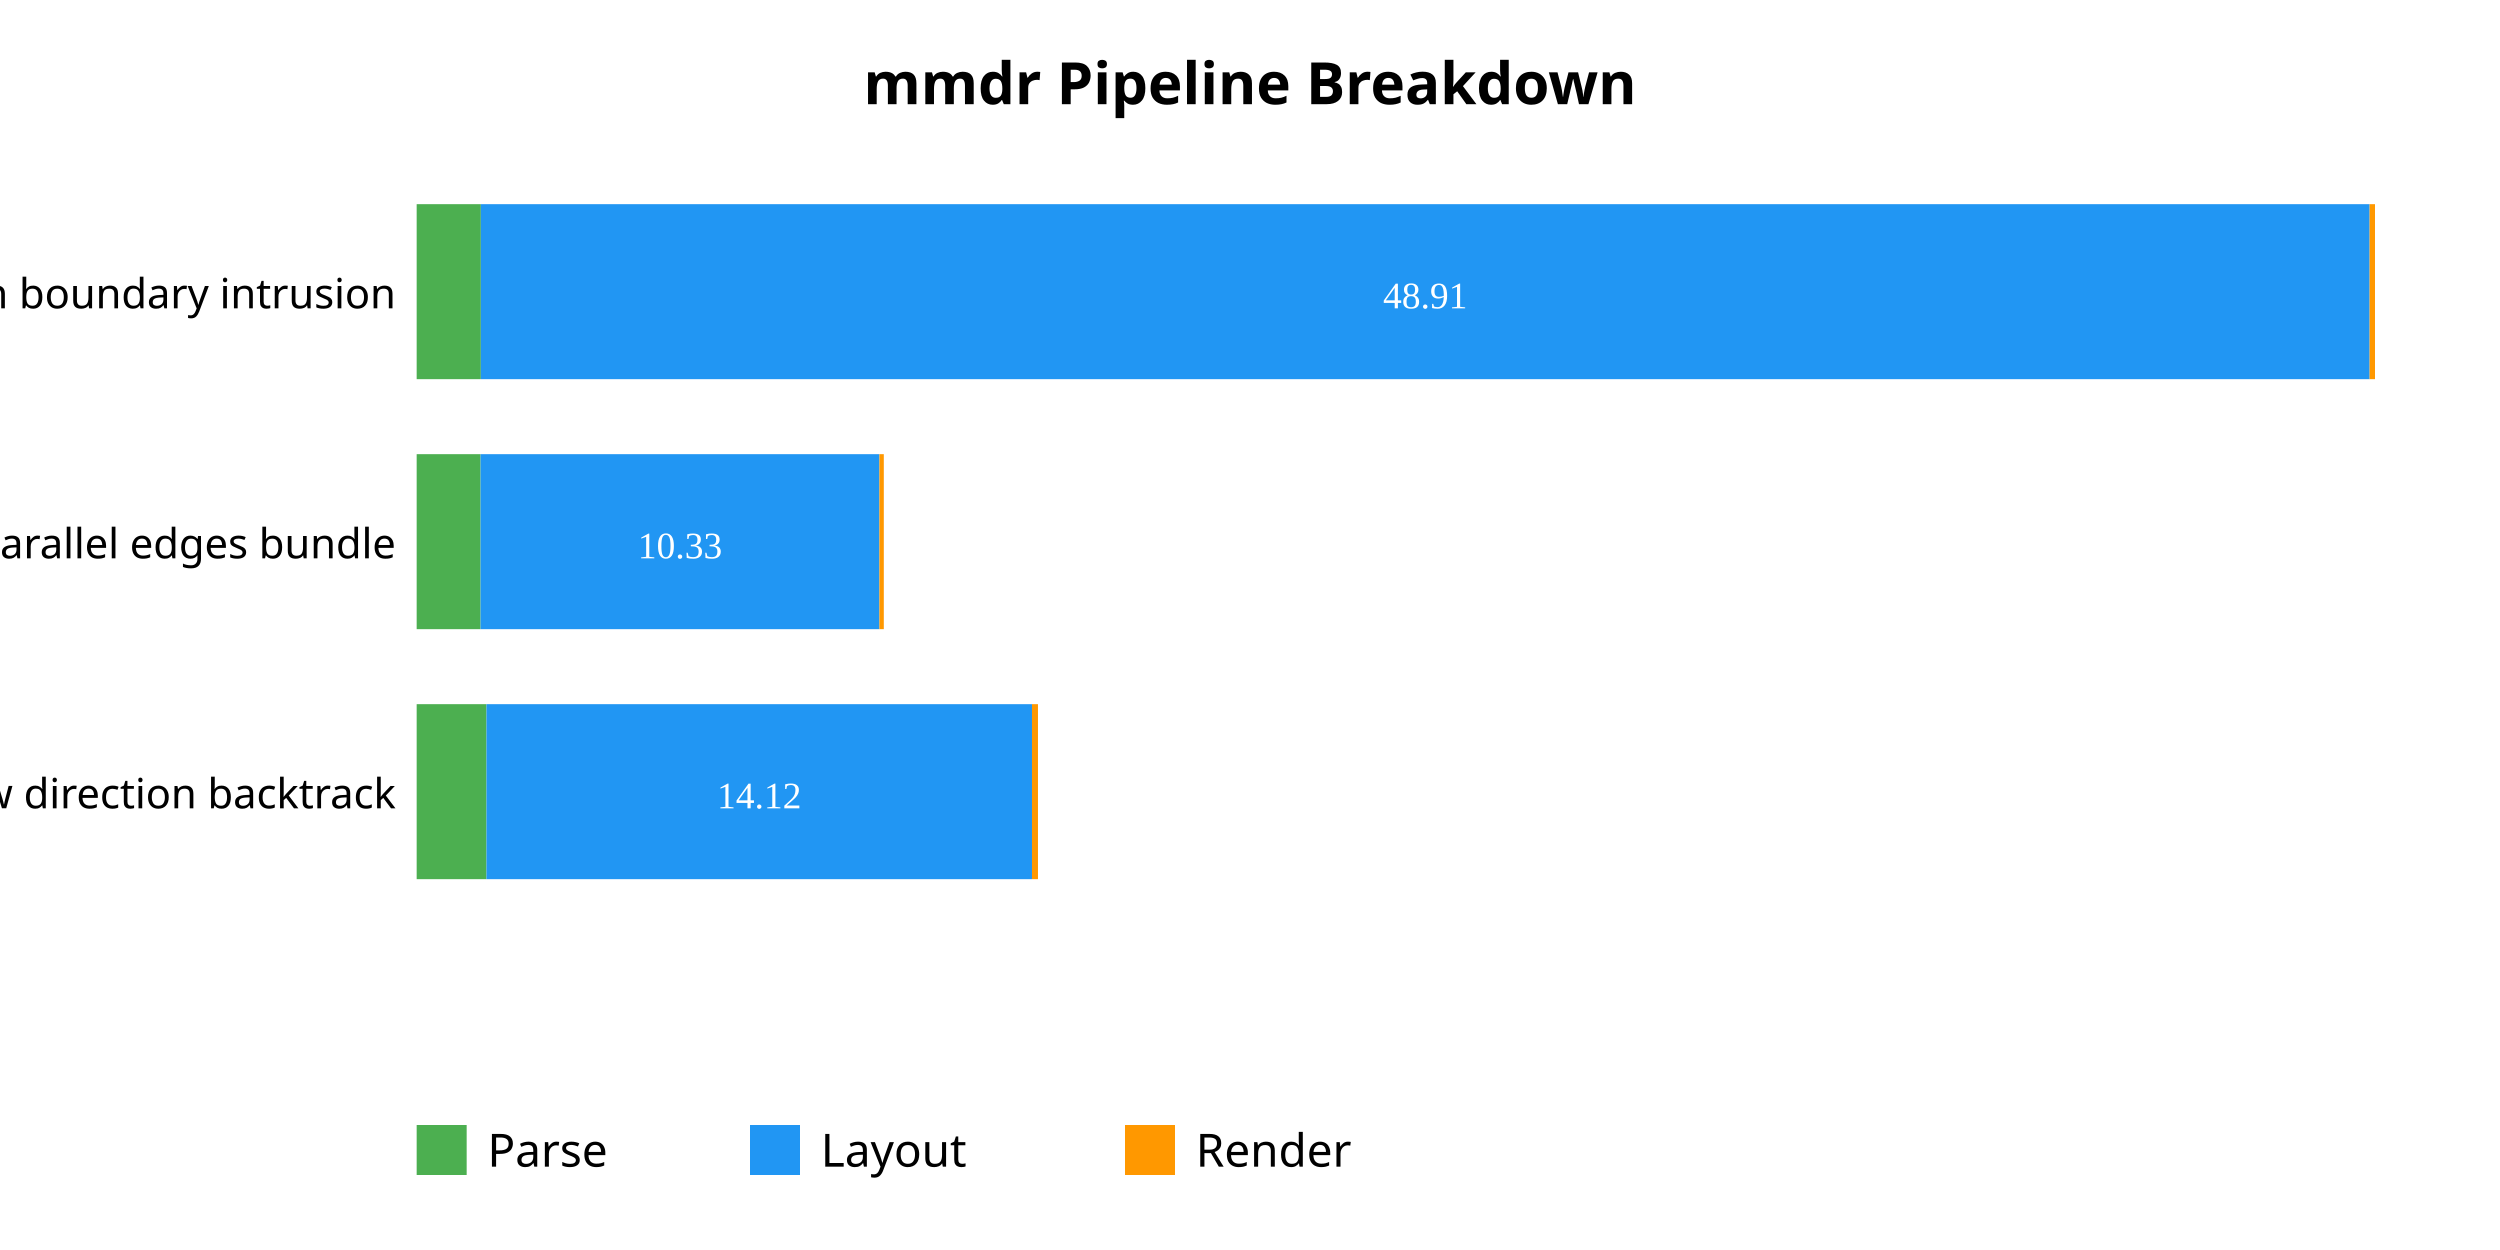
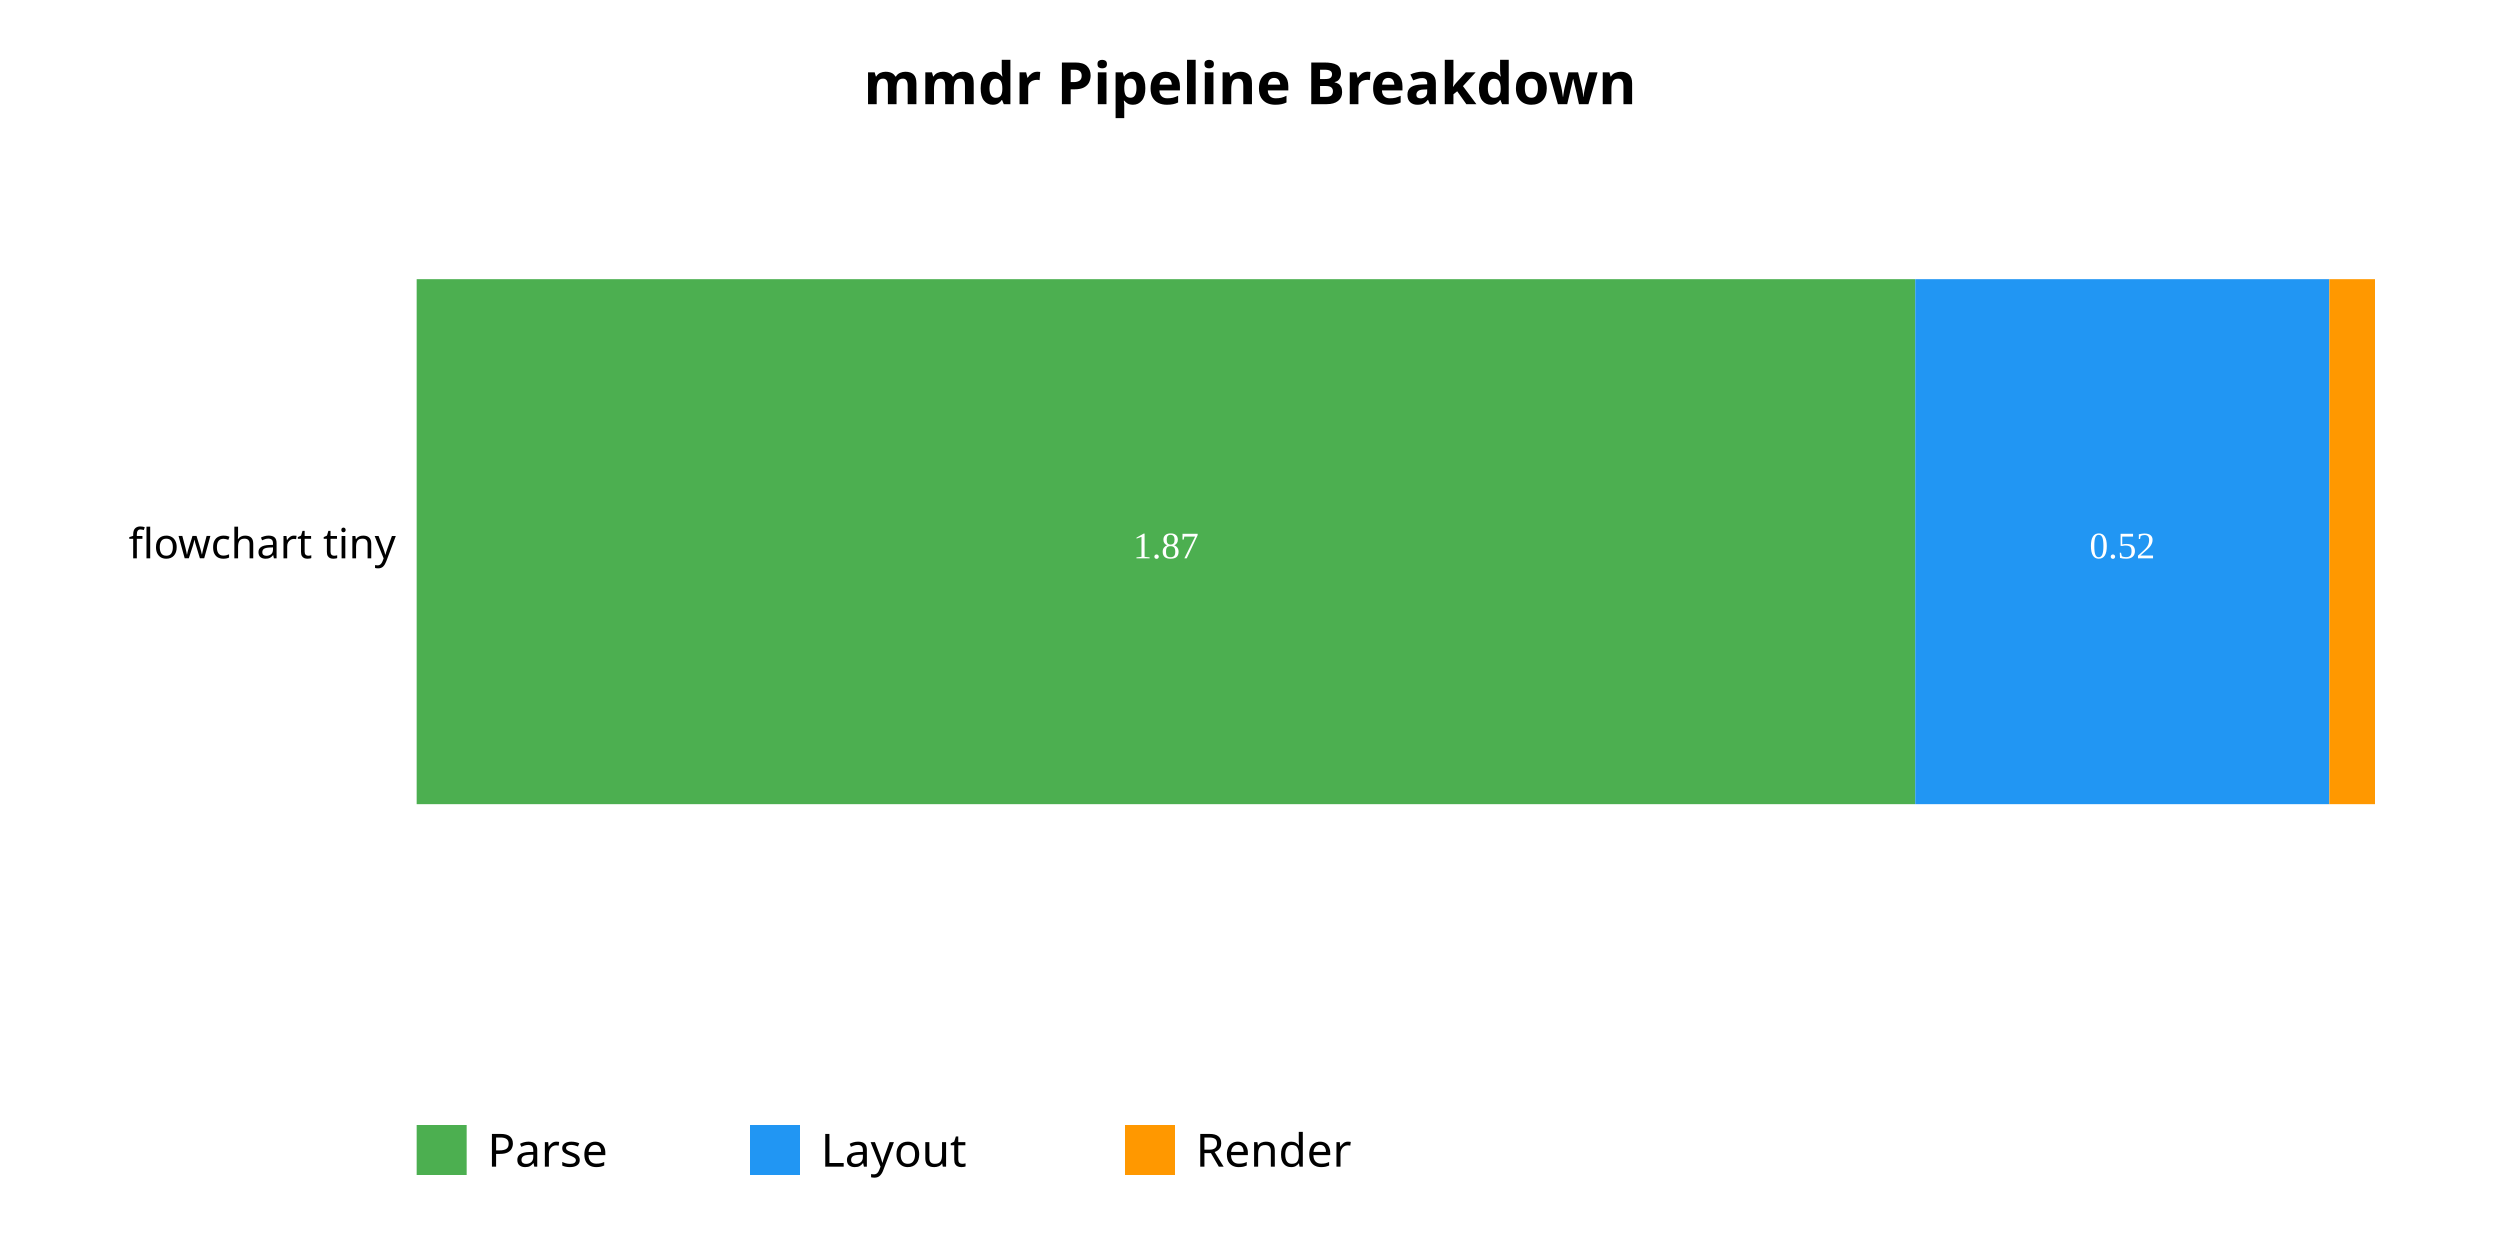
<svg xmlns="http://www.w3.org/2000/svg" viewBox="0 0 600 300">
  <rect width="600" height="300" fill="#FFFFFF" />
  <style>
  .title { font: bold 14px sans-serif; }
  .tick-label { font: 10px sans-serif; }
  .legend { font: 11px sans-serif; }
  .bar-parse { fill: #4CAF50; }
  .bar-layout { fill: #2196F3; }
  .bar-render { fill: #FF9800; }
</style>
  <text x="300.0" y="25" text-anchor="middle" class="title">mmdr Pipeline Breakdown</text>
-   <rect x="100" y="49.0" width="15.404" height="42.0" class="bar-parse" />
-   <rect x="115.404" y="49.0" width="453.307" height="42.0" class="bar-layout" />
-   <text x="342.058" y="74.0" text-anchor="middle" fill="white" font-size="9">48.91</text>
-   <rect x="568.712" y="49.0" width="1.288" height="42.0" class="bar-render" />
-   <text x="95" y="74.0" text-anchor="end" class="tick-label">flowchart subgraph boundary intrusion</text>
-   <rect x="100" y="109.0" width="15.339" height="42.0" class="bar-parse" />
-   <rect x="115.339" y="109.0" width="95.726" height="42.0" class="bar-layout" />
-   <text x="163.202" y="134.0" text-anchor="middle" fill="white" font-size="9">10.33</text>
-   <rect x="211.065" y="109.0" width="1.047" height="42.0" class="bar-render" />
-   <text x="95" y="134.0" text-anchor="end" class="tick-label">flowchart parallel edges bundle</text>
-   <rect x="100" y="169.0" width="16.758" height="42.0" class="bar-parse" />
-   <rect x="116.758" y="169.0" width="130.919" height="42.0" class="bar-layout" />
-   <text x="182.217" y="194.0" text-anchor="middle" fill="white" font-size="9">14.12</text>
-   <rect x="247.676" y="169.0" width="1.437" height="42.0" class="bar-render" />
-   <text x="95" y="194.0" text-anchor="end" class="tick-label">flowchart flow direction backtrack</text>
+   <rect x="100" y="67.0" width="359.661" height="126" class="bar-parse" />
+   <text x="279.83" y="134.0" text-anchor="middle" fill="white" font-size="9">1.87</text>
+   <rect x="459.661" y="67.0" width="99.382" height="126" class="bar-layout" />
+   <text x="509.352" y="134.0" text-anchor="middle" fill="white" font-size="9">0.52</text>
+   <rect x="559.043" y="67.0" width="10.957" height="126" class="bar-render" />
+   <text x="95" y="134.0" text-anchor="end" class="tick-label">flowchart tiny</text>
  <rect x="100" y="270" width="12" height="12" class="bar-parse" />
  <text x="117" y="280" class="legend">Parse</text>
  <rect x="180" y="270" width="12" height="12" class="bar-layout" />
  <text x="197" y="280" class="legend">Layout</text>
  <rect x="270" y="270" width="12" height="12" class="bar-render" />
  <text x="287" y="280" class="legend">Render</text>
</svg>
